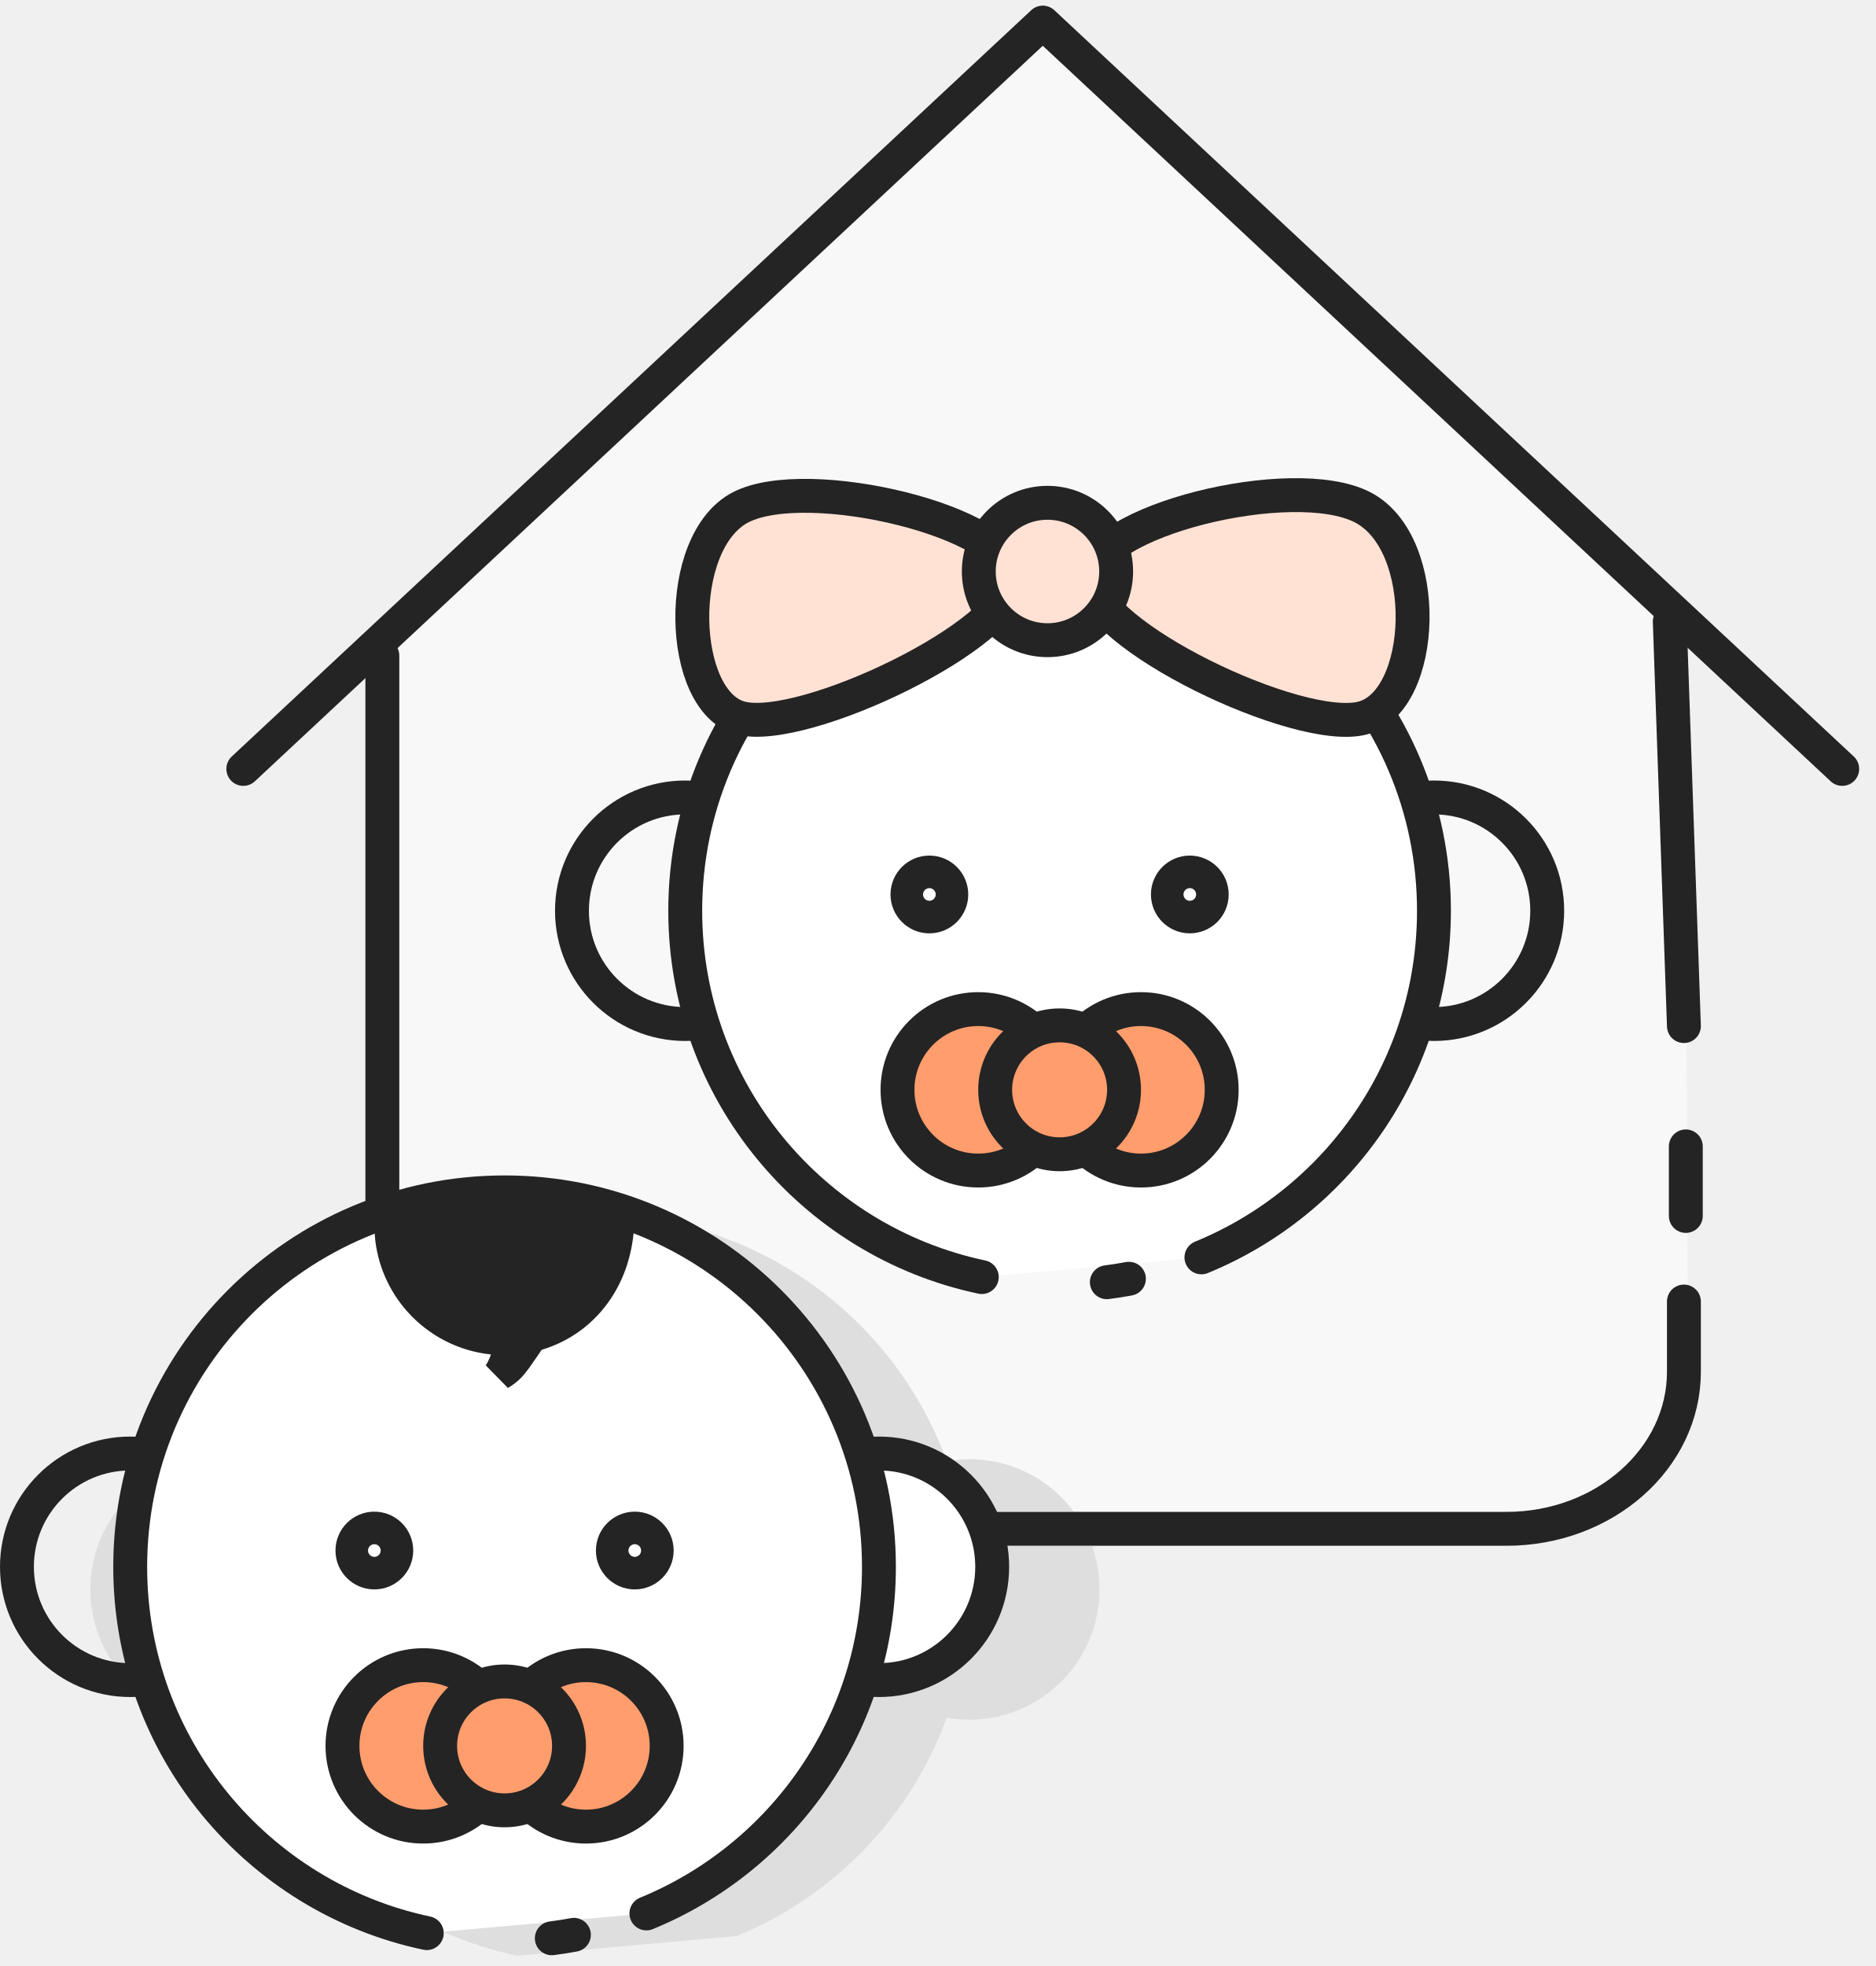
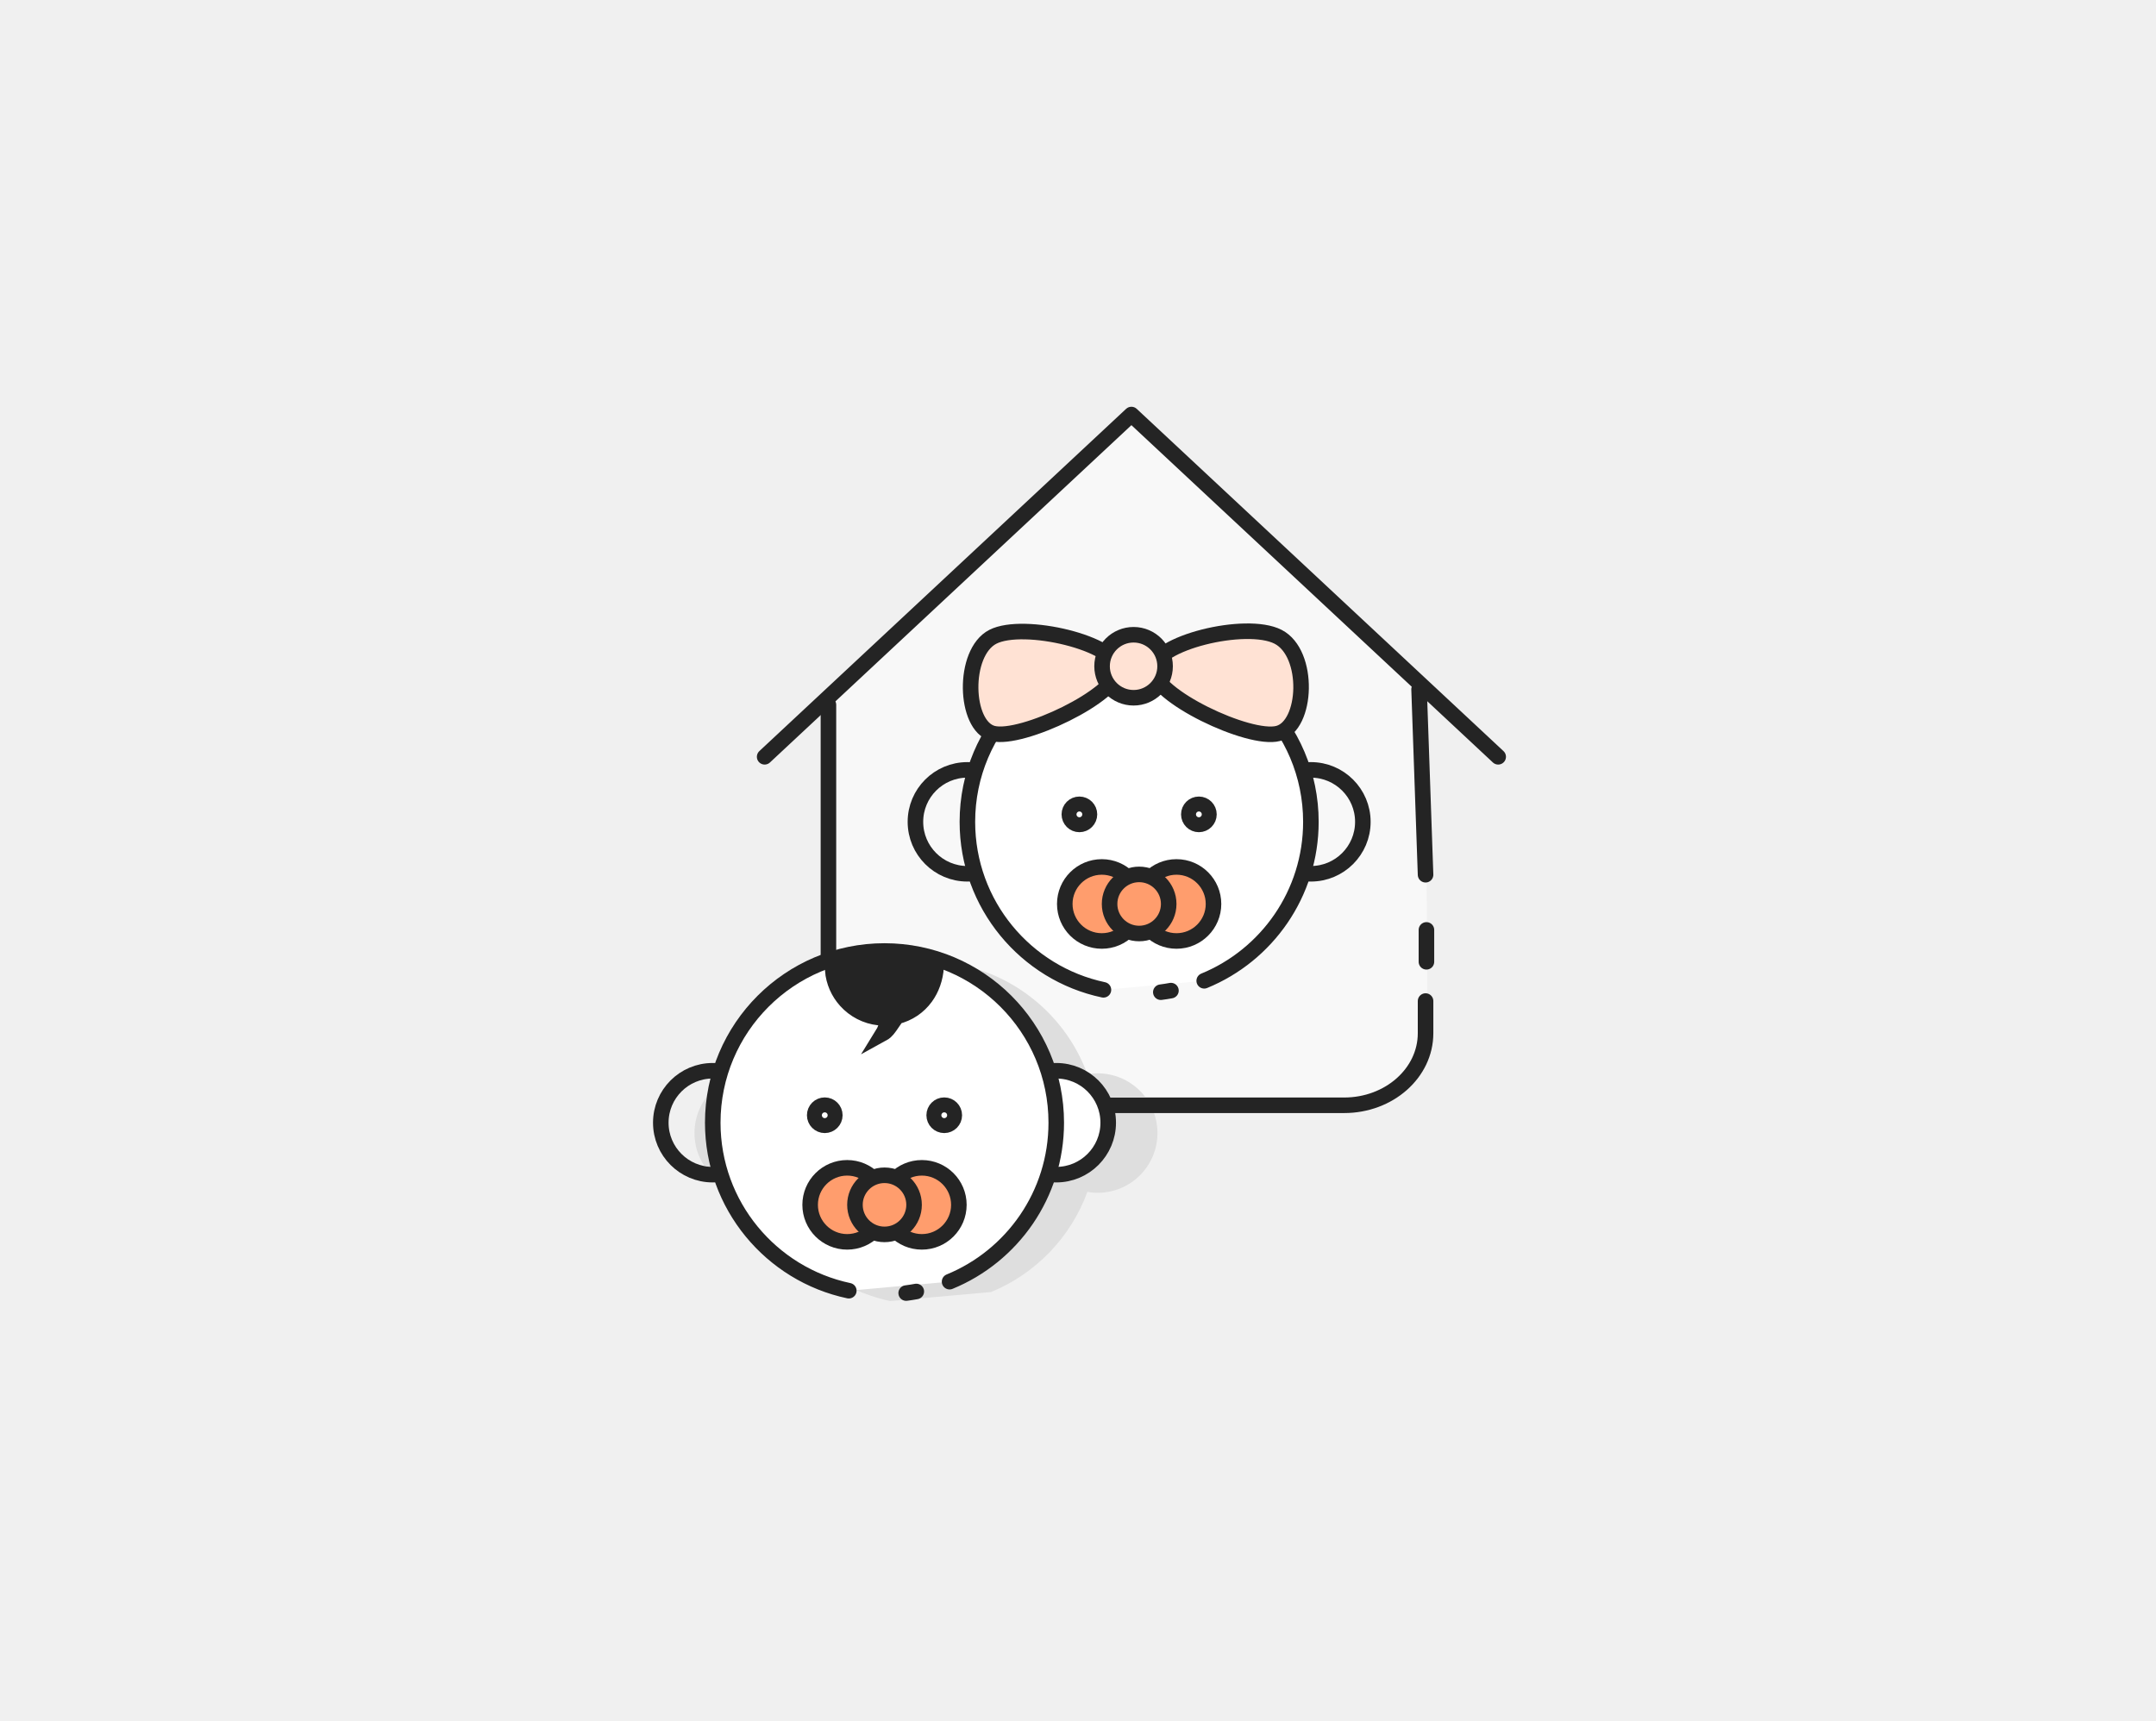
- <svg xmlns="http://www.w3.org/2000/svg" width="83px" height="87px" viewBox="0 0 83 87" version="1.1">
-   <g id="01_Design" stroke="none" stroke-width="1" fill="none" fill-rule="evenodd">
-     <g id="03_Andere_dienstleistungen-Copy" transform="translate(-1150, -332)">
-       <g id="kita_button_off" transform="translate(1092, 293)">
-         <g id="icon_kita" transform="translate(58, 40)">
-           <path d="M46.112,0.5 L74.531,25.898 L74.718,59.303 C74.266,64.204 72.092,66.654 68.195,66.654 C64.298,66.654 49.955,66.654 25.163,66.654 C19.926,66 17.308,63.55 17.308,59.303 C17.308,55.057 17.308,44.125 17.308,26.51 L46.112,0.5 Z" id="Path-2" fill="#F8F8F8" />
-           <path d="M74.531,56.596 L74.531,59.702 C74.531,63.541 71.014,66.654 66.675,66.654 L24.779,66.654 C20.44,66.654 16.923,63.541 16.923,59.702 L16.923,28.01 M73.905,26.51 L74.531,44.406 M74.615,49.731 L74.615,52.808" id="Shape" stroke="#242424" stroke-width="1.5" stroke-linecap="round" stroke-linejoin="round" />
-           <polyline id="Path" stroke="#242424" stroke-width="1.5" stroke-linecap="round" stroke-linejoin="round" points="10.769 33.026 46.154 -1.88293825e-13 81.538 33.026" />
-           <g id="icon_baby_l" transform="translate(24.56576, 20.5)" stroke="#242424">
-             <g id="Group-Copy" transform="translate(0, 2.233251)">
-               <circle id="Oval-Copy" stroke-width="1.5" cx="5.763" cy="16.569" r="5.013" />
-               <circle id="Oval-Copy-2" stroke-width="1.5" cx="38.902" cy="16.569" r="5.013" />
-               <path d="M24.423,33.008 C24.752,32.966 25.078,32.915 25.401,32.855 M28.61,31.908 C34.648,29.435 38.902,23.499 38.902,16.569 C38.902,7.418 31.483,0 22.333,0 C13.182,0 5.763,7.418 5.763,16.569 C5.763,24.54 11.391,31.195 18.889,32.78" id="Shape" stroke-width="1.5" fill="#FFFFFF" stroke-linecap="round" stroke-linejoin="round" />
-               <circle id="Oval-Copy-6" stroke-width="1.441" cx="16.569" cy="15.849" r="1" />
-               <circle id="Oval-Copy-7" stroke-width="1.441" cx="28.096" cy="15.849" r="1" />
-               <circle id="Oval-Copy-4" stroke-width="1.5" fill="#FF9D6D" cx="25.935" cy="24.494" r="3.572" />
-               <circle id="Oval-Copy-5" stroke-width="1.5" fill="#FF9D6D" cx="18.73" cy="24.494" r="3.572" />
-               <circle id="Oval-Copy-3" stroke-width="1.5" fill="#FF9D6D" cx="22.333" cy="24.494" r="2.852" />
-             </g>
-             <g id="Group-4" transform="translate(6.004963, 0)" fill="#FFE2D4" stroke-width="1.5">
-               <path d="M2.215,10.276 C-0.544,9.559 -0.744,2.469 2.215,0.947 C5.173,-0.574 14.263,1.589 14.263,4.081 C14.263,6.572 4.974,10.994 2.215,10.276 Z" id="Path-3" />
-               <path d="M19.904,10.276 C17.086,9.544 16.811,2.538 19.904,0.947 C22.996,-0.643 31.952,1.567 31.952,4.081 C31.952,6.594 22.721,11.009 19.904,10.276 Z" id="Path-3-Copy" transform="translate(24.8191, 5.383923) scale(-1, 1) translate(-24.8191, -5.383923) " />
-               <circle id="Oval" cx="15.791" cy="3.79" r="3.04" />
-             </g>
-           </g>
-           <g id="icon_baby_m" transform="translate(0, 51.76551)">
-             <circle id="Oval-Copy" stroke="#242424" stroke-width="1.5" cx="5.763" cy="16.569" r="5.013" />
-             <path d="M26.333,1 C33.489,1 39.587,5.538 41.904,11.893 C42.227,11.836 42.561,11.806 42.902,11.806 C46.085,11.806 48.665,14.386 48.665,17.569 C48.665,20.752 46.085,23.333 42.902,23.333 C42.561,23.333 42.227,23.303 41.903,23.246 C40.306,27.628 36.91,31.146 32.61,32.908 L32.61,32.908 L22.889,33.78 C17.267,32.592 12.696,28.553 10.761,23.246 C10.437,23.303 10.104,23.333 9.763,23.333 C6.58,23.333 4,20.752 4,17.569 C4,14.386 6.58,11.806 9.763,11.806 C10.104,11.806 10.438,11.836 10.762,11.892 C13.078,5.538 19.176,1 26.333,1 Z" id="Combined-Shape" fill="#DEDEDE" style="mix-blend-mode: darken;" />
-             <circle id="Oval-Copy-2" stroke="#242424" stroke-width="1.5" fill="#FFFFFF" cx="38.902" cy="16.569" r="5.013" />
-             <path d="M24.423,33.008 C24.752,32.966 25.078,32.915 25.401,32.855 M28.61,31.908 C34.648,29.435 38.902,23.499 38.902,16.569 C38.902,7.418 31.483,0 22.333,0 C13.182,0 5.763,7.418 5.763,16.569 C5.763,24.54 11.391,31.195 18.889,32.78" id="Shape" stroke="#242424" stroke-width="1.5" fill="#FFFFFF" stroke-linecap="round" stroke-linejoin="round" />
-             <path d="M22.333,0.72 C24.084,0.72 25.769,1.004 27.344,1.529 C27.265,2.674 26.899,3.674 26.318,4.472 C25.635,5.411 24.658,6.065 23.533,6.34 C22.918,7.226 22.727,7.544 22.461,7.785 C22.387,7.852 22.307,7.913 22.223,7.967 L22.115,8.03 L22.168,7.943 C22.232,7.83 22.29,7.714 22.341,7.594 L22.411,7.412 C22.517,7.109 22.578,6.793 22.592,6.476 C22.333,6.49 22.07,6.483 21.806,6.456 C20.53,6.324 19.396,5.716 18.584,4.814 C17.865,4.016 17.398,2.987 17.306,1.851 C18.891,1.004 20.579,0.72 22.333,0.72 Z" id="Combined-Shape" stroke="#242424" stroke-width="1.441" fill="#242424" />
-             <circle id="Oval-Copy-6" stroke="#242424" stroke-width="1.441" cx="16.569" cy="15.849" r="1" />
-             <circle id="Oval-Copy-7" stroke="#242424" stroke-width="1.441" cx="28.096" cy="15.849" r="1" />
-             <circle id="Oval-Copy-4" stroke="#242424" stroke-width="1.5" fill="#FF9D6D" cx="25.935" cy="24.494" r="3.572" />
-             <circle id="Oval-Copy-5" stroke="#242424" stroke-width="1.5" fill="#FF9D6D" cx="18.73" cy="24.494" r="3.572" />
-             <circle id="Oval-Copy-3" stroke="#242424" stroke-width="1.5" fill="#FF9D6D" cx="22.333" cy="24.494" r="2.852" />
-           </g>
-         </g>
+ <svg xmlns="http://www.w3.org/2000/svg" width="208" height="166" viewBox="0 0 208 166">
+   <g fill="none" fill-rule="evenodd" transform="translate(63 40)">
+     <path fill="#F8F8F8" d="M46.112,0.5 L74.531,25.898 L74.718,59.303 C74.266,64.204 72.092,66.654 68.195,66.654 C64.298,66.654 49.955,66.654 25.163,66.654 C19.926,66 17.308,63.55 17.308,59.303 C17.308,55.057 17.308,44.125 17.308,26.51 L46.112,0.5 Z" />
+     <path stroke="#242424" stroke-linecap="round" stroke-linejoin="round" stroke-width="1.5" d="M74.531,56.596 L74.531,59.702 C74.531,63.541 71.014,66.654 66.675,66.654 L24.779,66.654 C20.44,66.654 16.923,63.541 16.923,59.702 L16.923,28.01 M73.905,26.51 L74.531,44.406 M74.615,49.731 L74.615,52.808" />
+     <polyline stroke="#242424" stroke-linecap="round" stroke-linejoin="round" stroke-width="1.5" points="10.769 33.026 46.154 0 81.538 33.026" />
+     <g stroke="#242424" transform="translate(24.566 20.5)">
+       <g transform="translate(0 2.233)">
+         <circle cx="5.763" cy="16.569" r="5.013" stroke-width="1.5" />
+         <circle cx="38.902" cy="16.569" r="5.013" stroke-width="1.5" />
+         <path fill="#FFF" stroke-linecap="round" stroke-linejoin="round" stroke-width="1.5" d="M24.423,33.008 C24.752,32.966 25.078,32.915 25.401,32.855 M28.61,31.908 C34.648,29.435 38.902,23.499 38.902,16.569 C38.902,7.418 31.483,0 22.333,0 C13.182,0 5.763,7.418 5.763,16.569 C5.763,24.54 11.391,31.195 18.889,32.78" />
+         <circle cx="16.569" cy="15.849" r="1" stroke-width="1.441" />
+         <circle cx="28.096" cy="15.849" r="1" stroke-width="1.441" />
+         <circle cx="25.935" cy="24.494" r="3.572" fill="#FF9D6D" stroke-width="1.5" />
+         <circle cx="18.73" cy="24.494" r="3.572" fill="#FF9D6D" stroke-width="1.5" />
+         <circle cx="22.333" cy="24.494" r="2.852" fill="#FF9D6D" stroke-width="1.5" />
      </g>
+       <g fill="#FFE2D4" stroke-width="1.5" transform="translate(6.005)">
+         <path d="M2.215,10.276 C-0.544,9.559 -0.744,2.469 2.215,0.947 C5.173,-0.574 14.263,1.589 14.263,4.081 C14.263,6.572 4.974,10.994 2.215,10.276 Z" />
+         <path d="M19.904,10.276 C17.086,9.544 16.811,2.538 19.904,0.947 C22.996,-0.643 31.952,1.567 31.952,4.081 C31.952,6.594 22.721,11.009 19.904,10.276 Z" transform="matrix(-1 0 0 1 49.638 0)" />
+         <circle cx="15.791" cy="3.79" r="3.04" />
+       </g>
+     </g>
+     <g transform="translate(0 51.766)">
+       <circle cx="5.763" cy="16.569" r="5.013" stroke="#242424" stroke-width="1.5" />
+       <path fill="#DEDEDE" d="M26.333,1 C33.489,1 39.587,5.538 41.904,11.893 C42.227,11.836 42.561,11.806 42.902,11.806 C46.085,11.806 48.665,14.386 48.665,17.569 C48.665,20.752 46.085,23.333 42.902,23.333 C42.561,23.333 42.227,23.303 41.903,23.246 C40.306,27.628 36.91,31.146 32.61,32.908 L32.61,32.908 L22.889,33.78 C17.267,32.592 12.696,28.553 10.761,23.246 C10.437,23.303 10.104,23.333 9.763,23.333 C6.58,23.333 4,20.752 4,17.569 C4,14.386 6.58,11.806 9.763,11.806 C10.104,11.806 10.438,11.836 10.762,11.892 C13.078,5.538 19.176,1 26.333,1 Z" style="mix-blend-mode:darken" />
+       <circle cx="38.902" cy="16.569" r="5.013" fill="#FFF" stroke="#242424" stroke-width="1.5" />
+       <path fill="#FFF" stroke="#242424" stroke-linecap="round" stroke-linejoin="round" stroke-width="1.5" d="M24.423,33.008 C24.752,32.966 25.078,32.915 25.401,32.855 M28.61,31.908 C34.648,29.435 38.902,23.499 38.902,16.569 C38.902,7.418 31.483,0 22.333,0 C13.182,0 5.763,7.418 5.763,16.569 C5.763,24.54 11.391,31.195 18.889,32.78" />
+       <path fill="#242424" stroke="#242424" stroke-width="1.441" d="M22.116,8.03 C22.241,7.962 22.357,7.88 22.461,7.785 C22.727,7.544 22.918,7.226 23.533,6.34 C24.658,6.065 25.635,5.411 26.318,4.472 C26.899,3.674 27.265,2.674 27.344,1.529 C25.769,1.004 24.084,0.72 22.333,0.72 C20.579,0.72 18.891,1.004 17.306,1.851 C17.398,2.987 17.865,4.016 18.584,4.814 C19.396,5.716 20.53,6.324 21.806,6.456 C22.07,6.483 22.333,6.49 22.592,6.476 C22.578,6.793 22.517,7.109 22.411,7.412 C22.335,7.629 22.236,7.836 22.116,8.03 Z" />
+       <circle cx="16.569" cy="15.849" r="1" stroke="#242424" stroke-width="1.441" />
+       <circle cx="28.096" cy="15.849" r="1" stroke="#242424" stroke-width="1.441" />
+       <circle cx="25.935" cy="24.494" r="3.572" fill="#FF9D6D" stroke="#242424" stroke-width="1.5" />
+       <circle cx="18.73" cy="24.494" r="3.572" fill="#FF9D6D" stroke="#242424" stroke-width="1.5" />
+       <circle cx="22.333" cy="24.494" r="2.852" fill="#FF9D6D" stroke="#242424" stroke-width="1.5" />
    </g>
  </g>
</svg>
